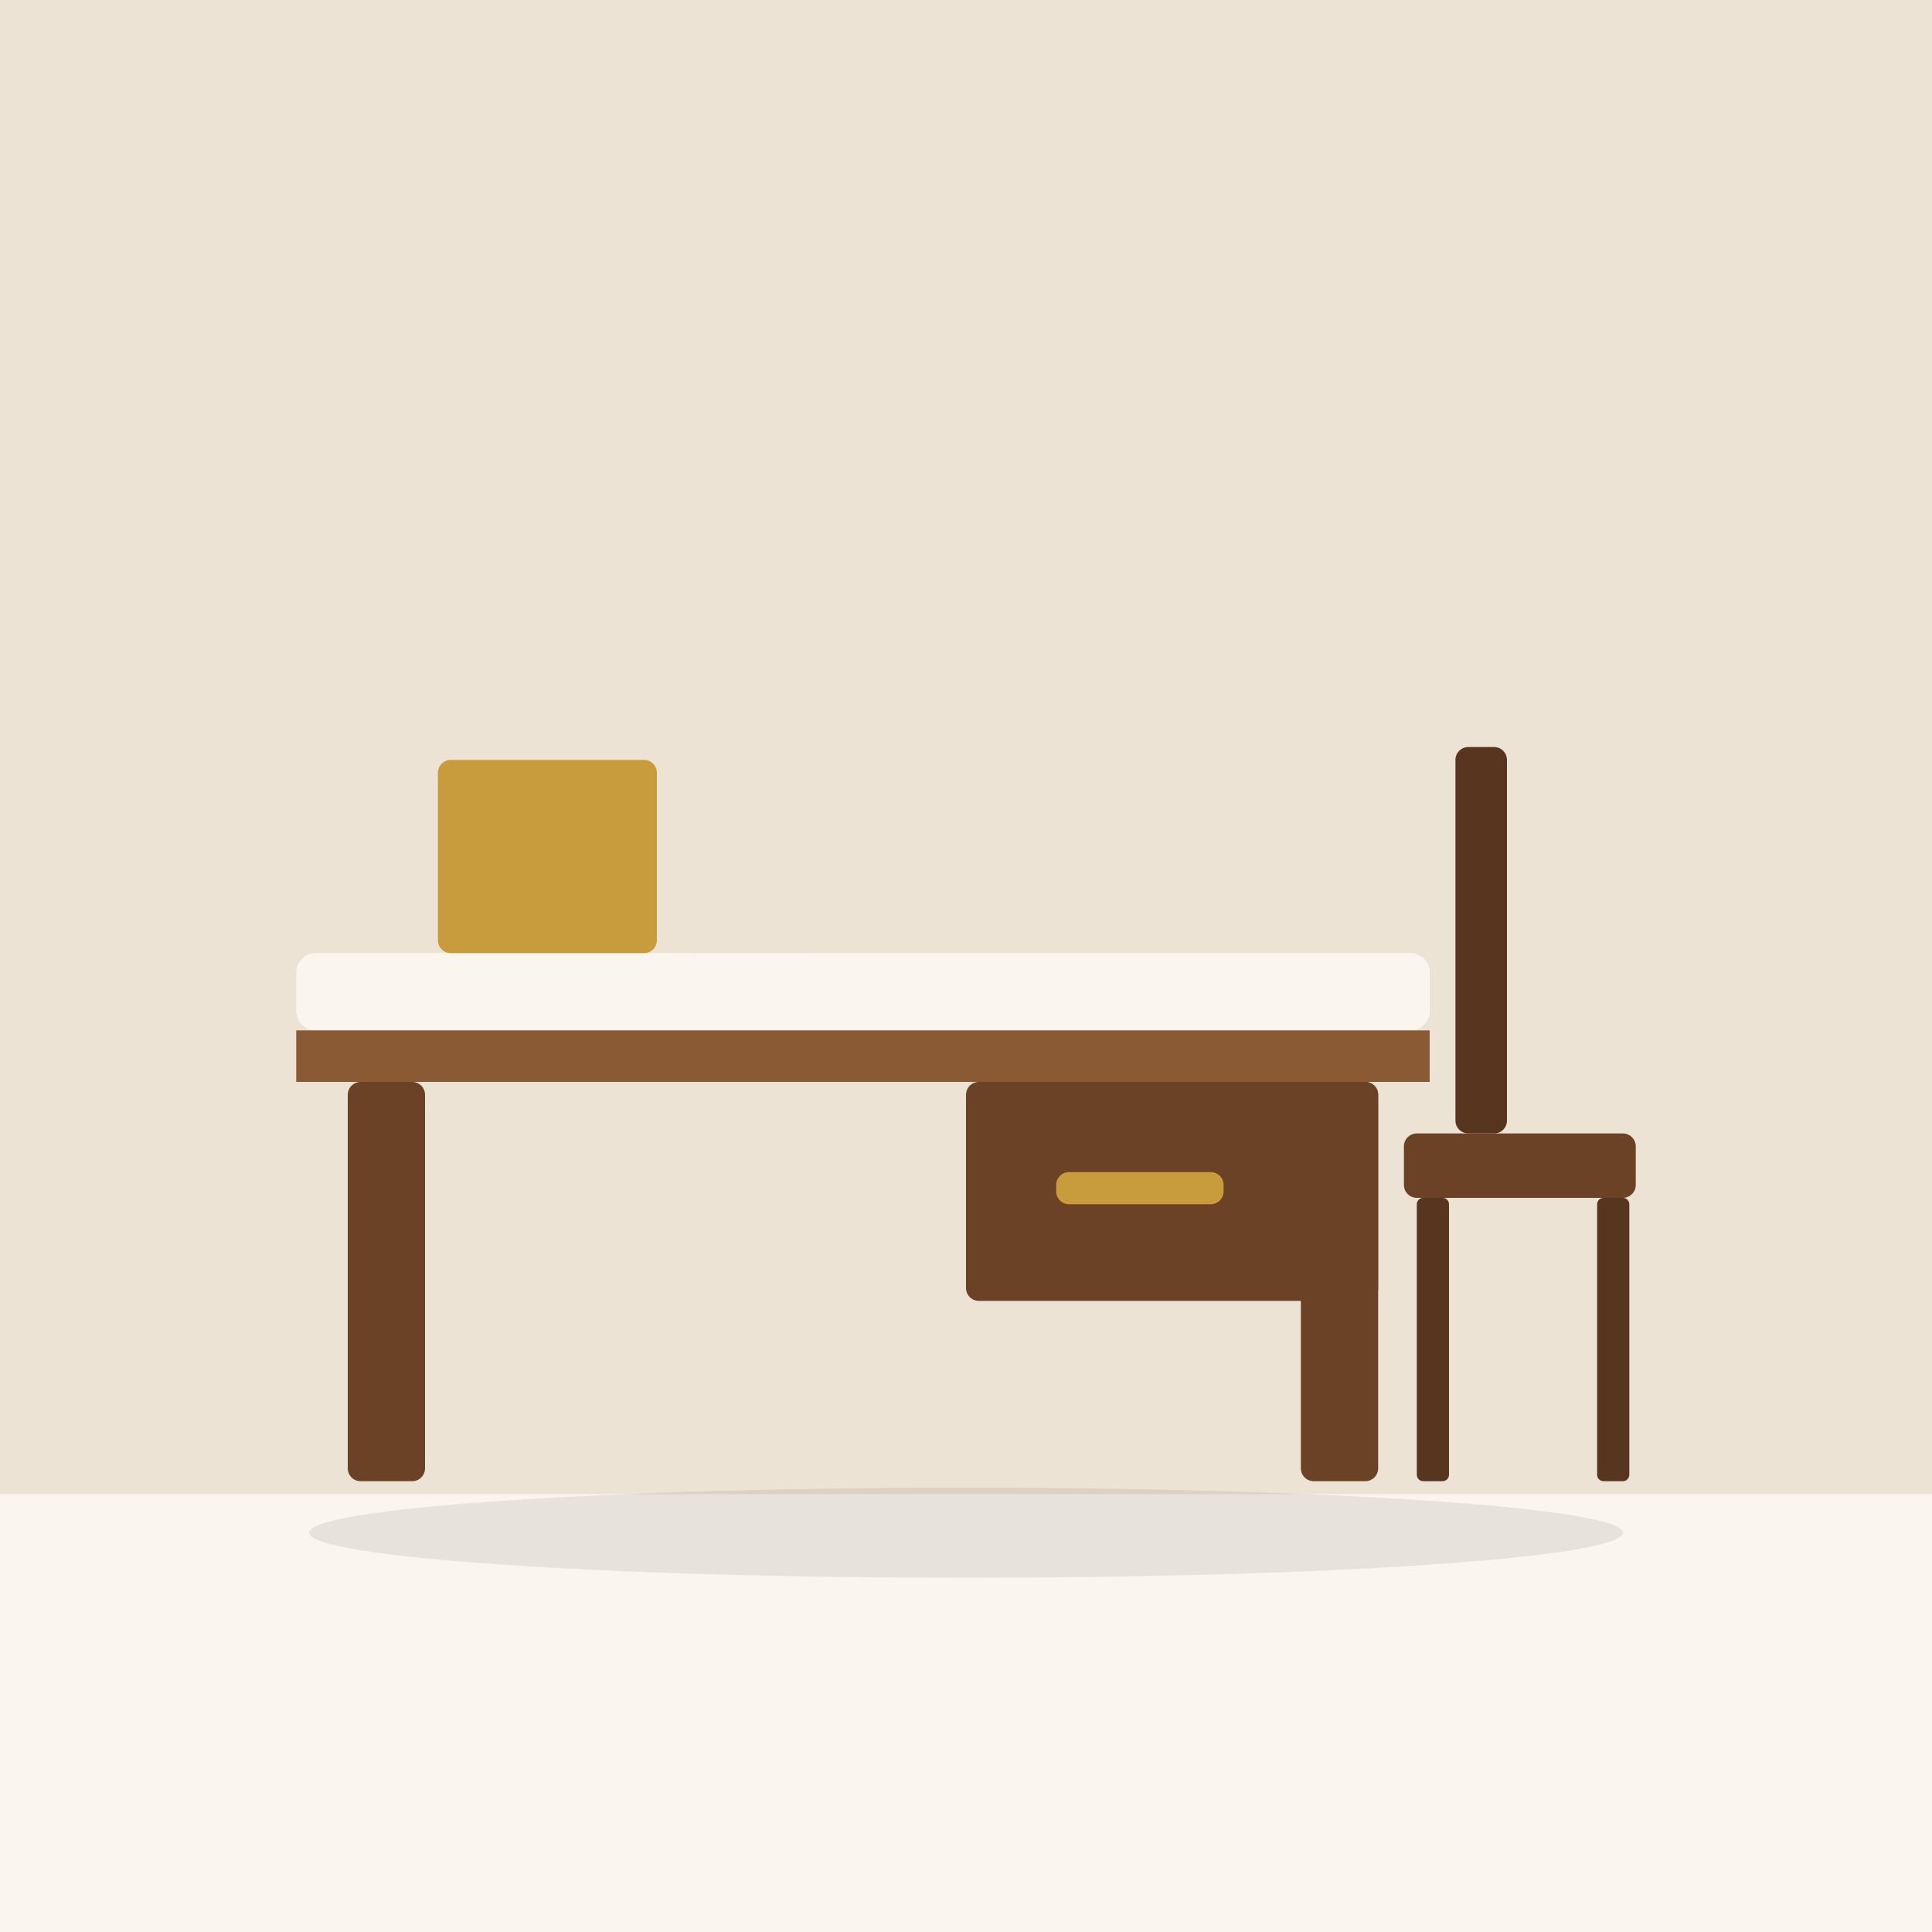
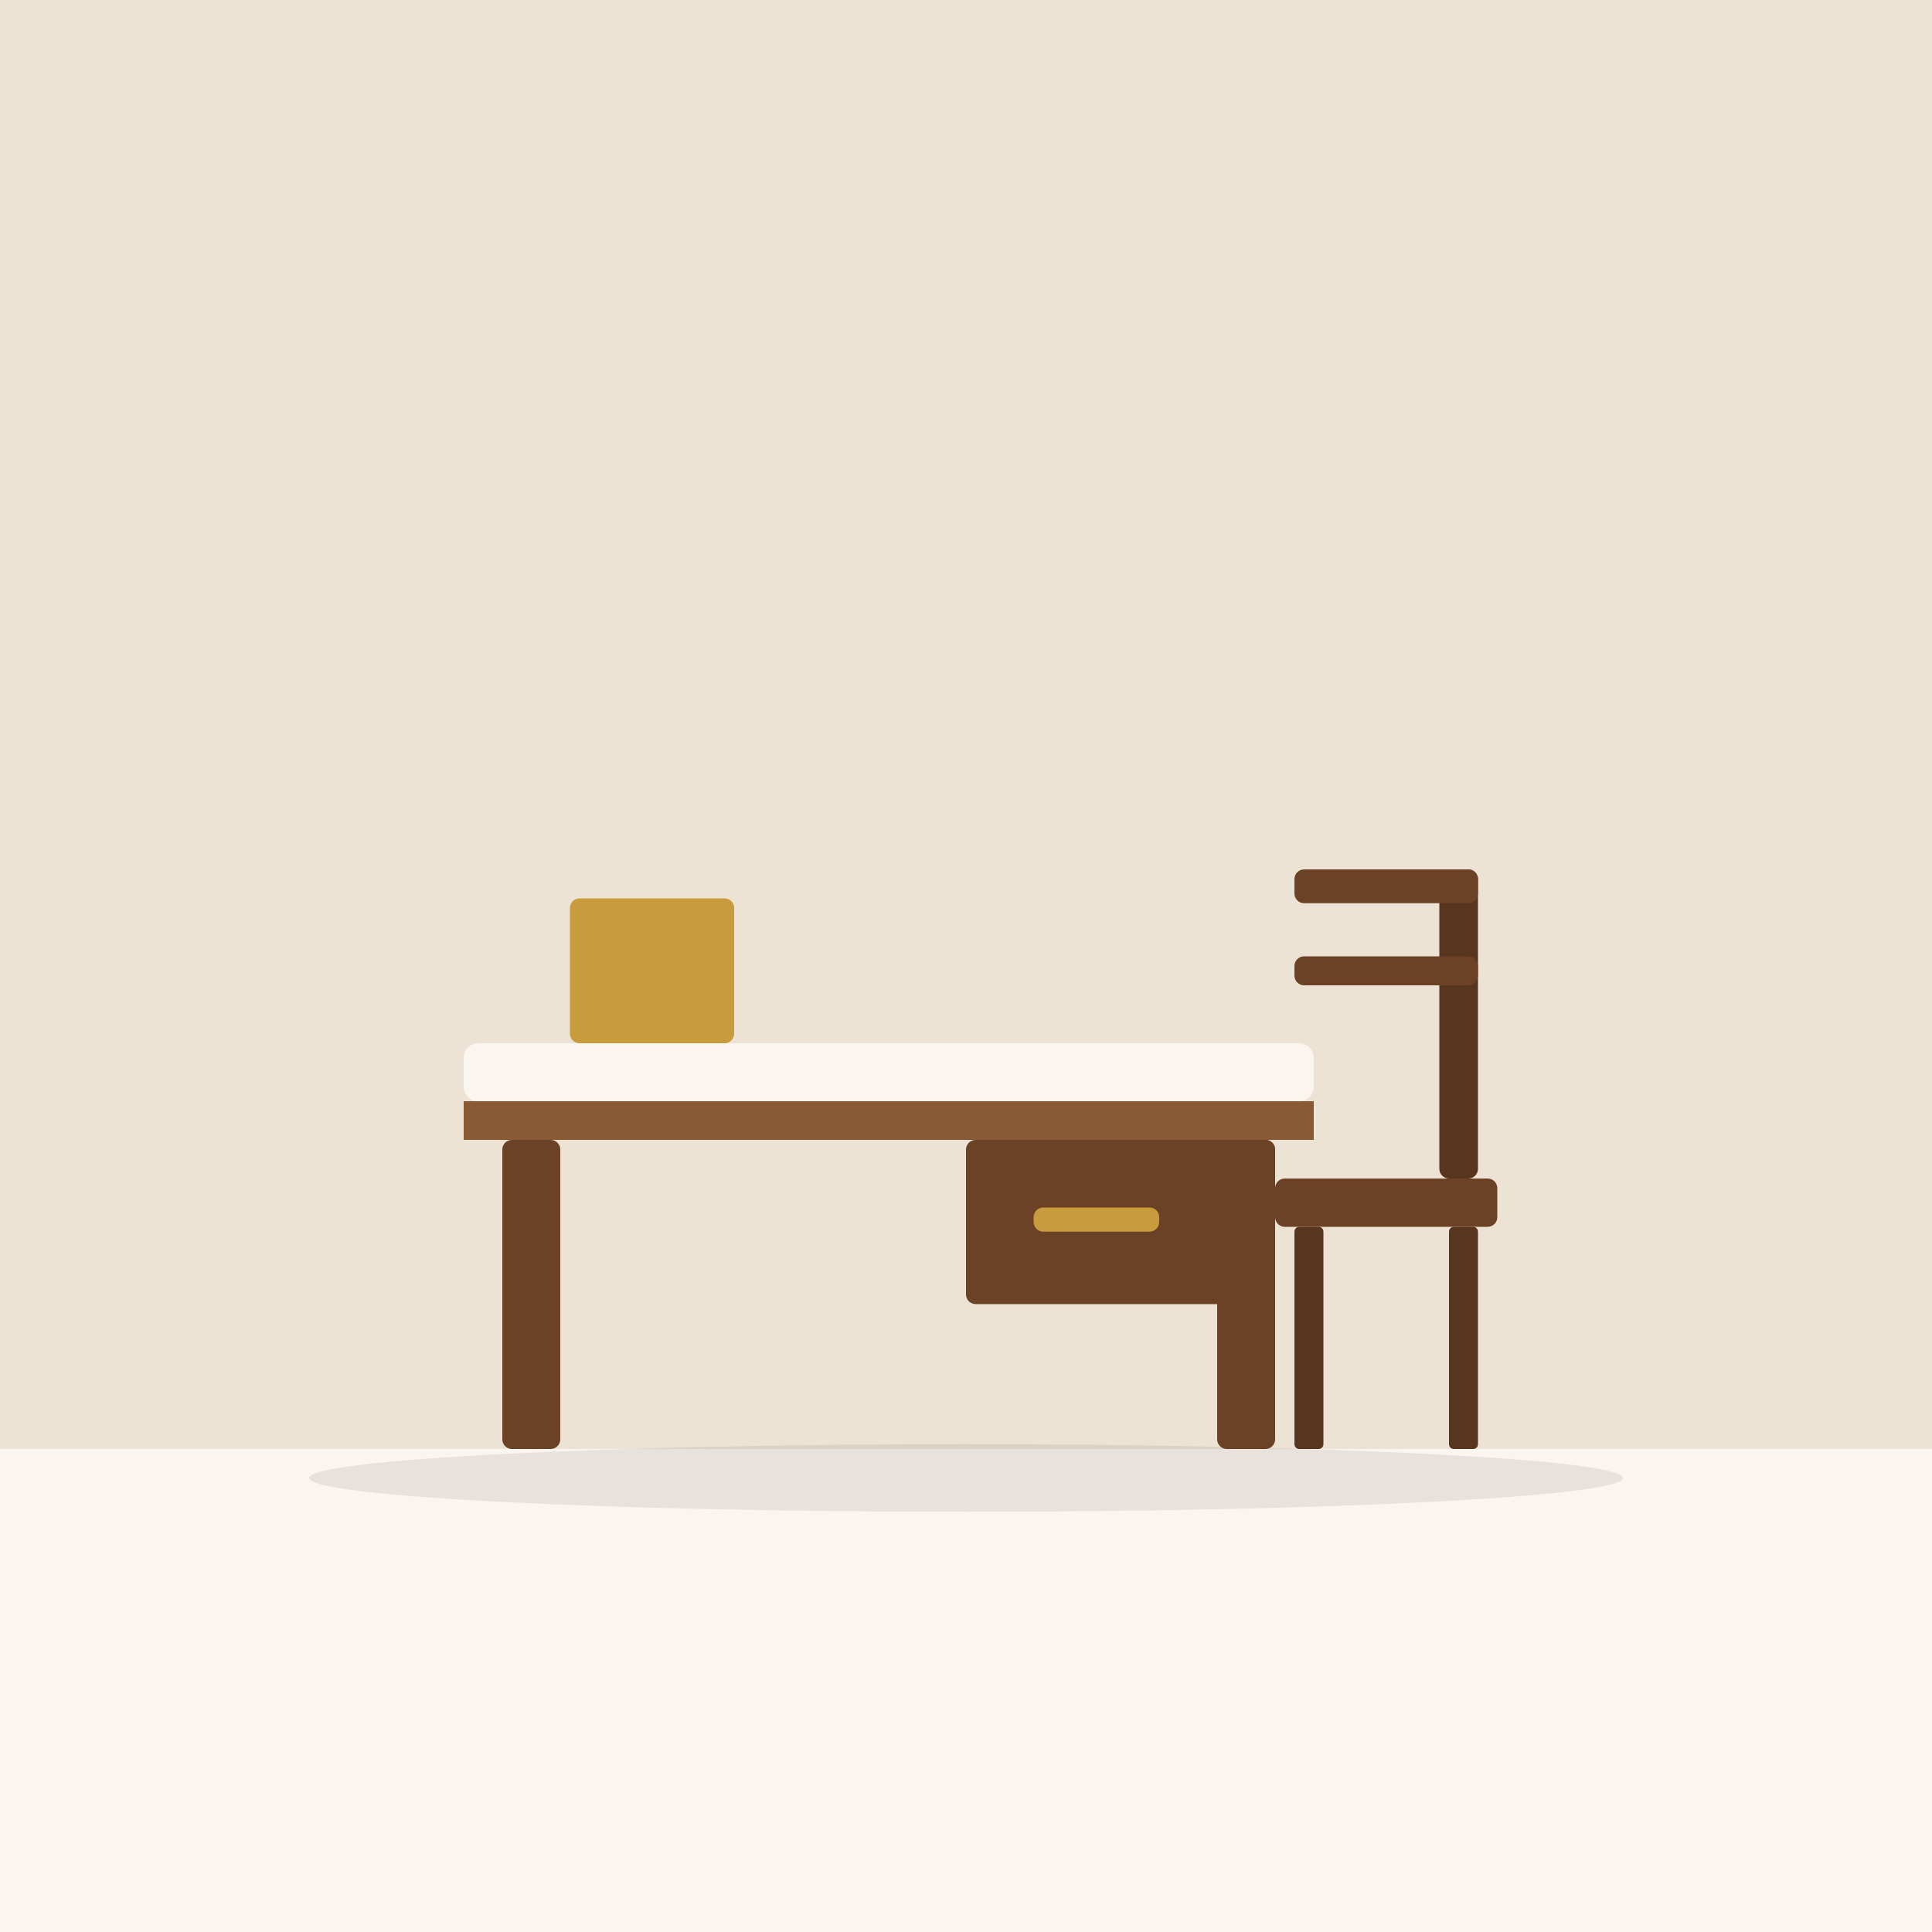
- <svg xmlns="http://www.w3.org/2000/svg" width="600" height="600" viewBox="0 0 300 300" role="img" aria-label="Study and office">
-   <rect width="300" height="300" fill="#EDE3D4" />
-   <rect x="0" y="232" width="300" height="68" rx="0" fill="#FAF6EF" />
-   <ellipse cx="150" cy="238" rx="102" ry="7" fill="#3E2A1E" opacity="0.10" />
-   <g transform="translate(-50,0)">
+ <svg xmlns="http://www.w3.org/2000/svg" width="600" height="600" viewBox="0 0 400 400" role="img" aria-label="Study and office">
+   <rect width="400" height="400" fill="#EDE3D4" />
+   <rect x="0" y="300" width="400" height="100" rx="0" fill="#FAF6EF" />
+   <ellipse cx="200" cy="306" rx="136" ry="7" fill="#3E2A1E" opacity="0.10" />
+   <g transform="translate(0,68)">
    <rect x="96" y="148" width="176" height="12" rx="3" fill="#FAF6EF" />
    <rect x="96" y="160" width="176" height="8" rx="0" fill="#8A5A34" />
-     <rect x="104" y="168" width="12" height="62" rx="2" fill="#6B4226" />
-     <rect x="252" y="168" width="12" height="62" rx="2" fill="#6B4226" />
+     <rect x="104" y="168" width="12" height="64" rx="2" fill="#6B4226" />
+     <rect x="252" y="168" width="12" height="64" rx="2" fill="#6B4226" />
    <rect x="200" y="168" width="64" height="34" rx="2" fill="#6B4226" />
    <rect x="214" y="182" width="26" height="5" rx="2" fill="#C89B3C" />
-     <rect x="276" y="116" width="8" height="60" rx="2" fill="#57351E" />
-     <rect x="268" y="176" width="36" height="10" rx="2" fill="#6B4226" />
-     <rect x="270" y="186" width="5" height="44" rx="1" fill="#57351E" />
-     <rect x="298" y="186" width="5" height="44" rx="1" fill="#57351E" />
+     <rect x="298" y="112" width="8" height="64" rx="2" fill="#57351E" />
+     <rect x="268" y="112" width="38" height="7" rx="2" fill="#6B4226" />
+     <rect x="268" y="130" width="38" height="6" rx="2" fill="#6B4226" />
+     <rect x="264" y="176" width="46" height="10" rx="2" fill="#6B4226" />
+     <rect x="268" y="186" width="6" height="46" rx="1" fill="#57351E" />
+     <rect x="300" y="186" width="6" height="46" rx="1" fill="#57351E" />
    <rect x="118" y="118" width="34" height="30" rx="2" fill="#C89B3C" />
    <rect x="156" y="126" width="22" height="22" rx="2" fill="#EDE3D4" />
  </g>
</svg>
